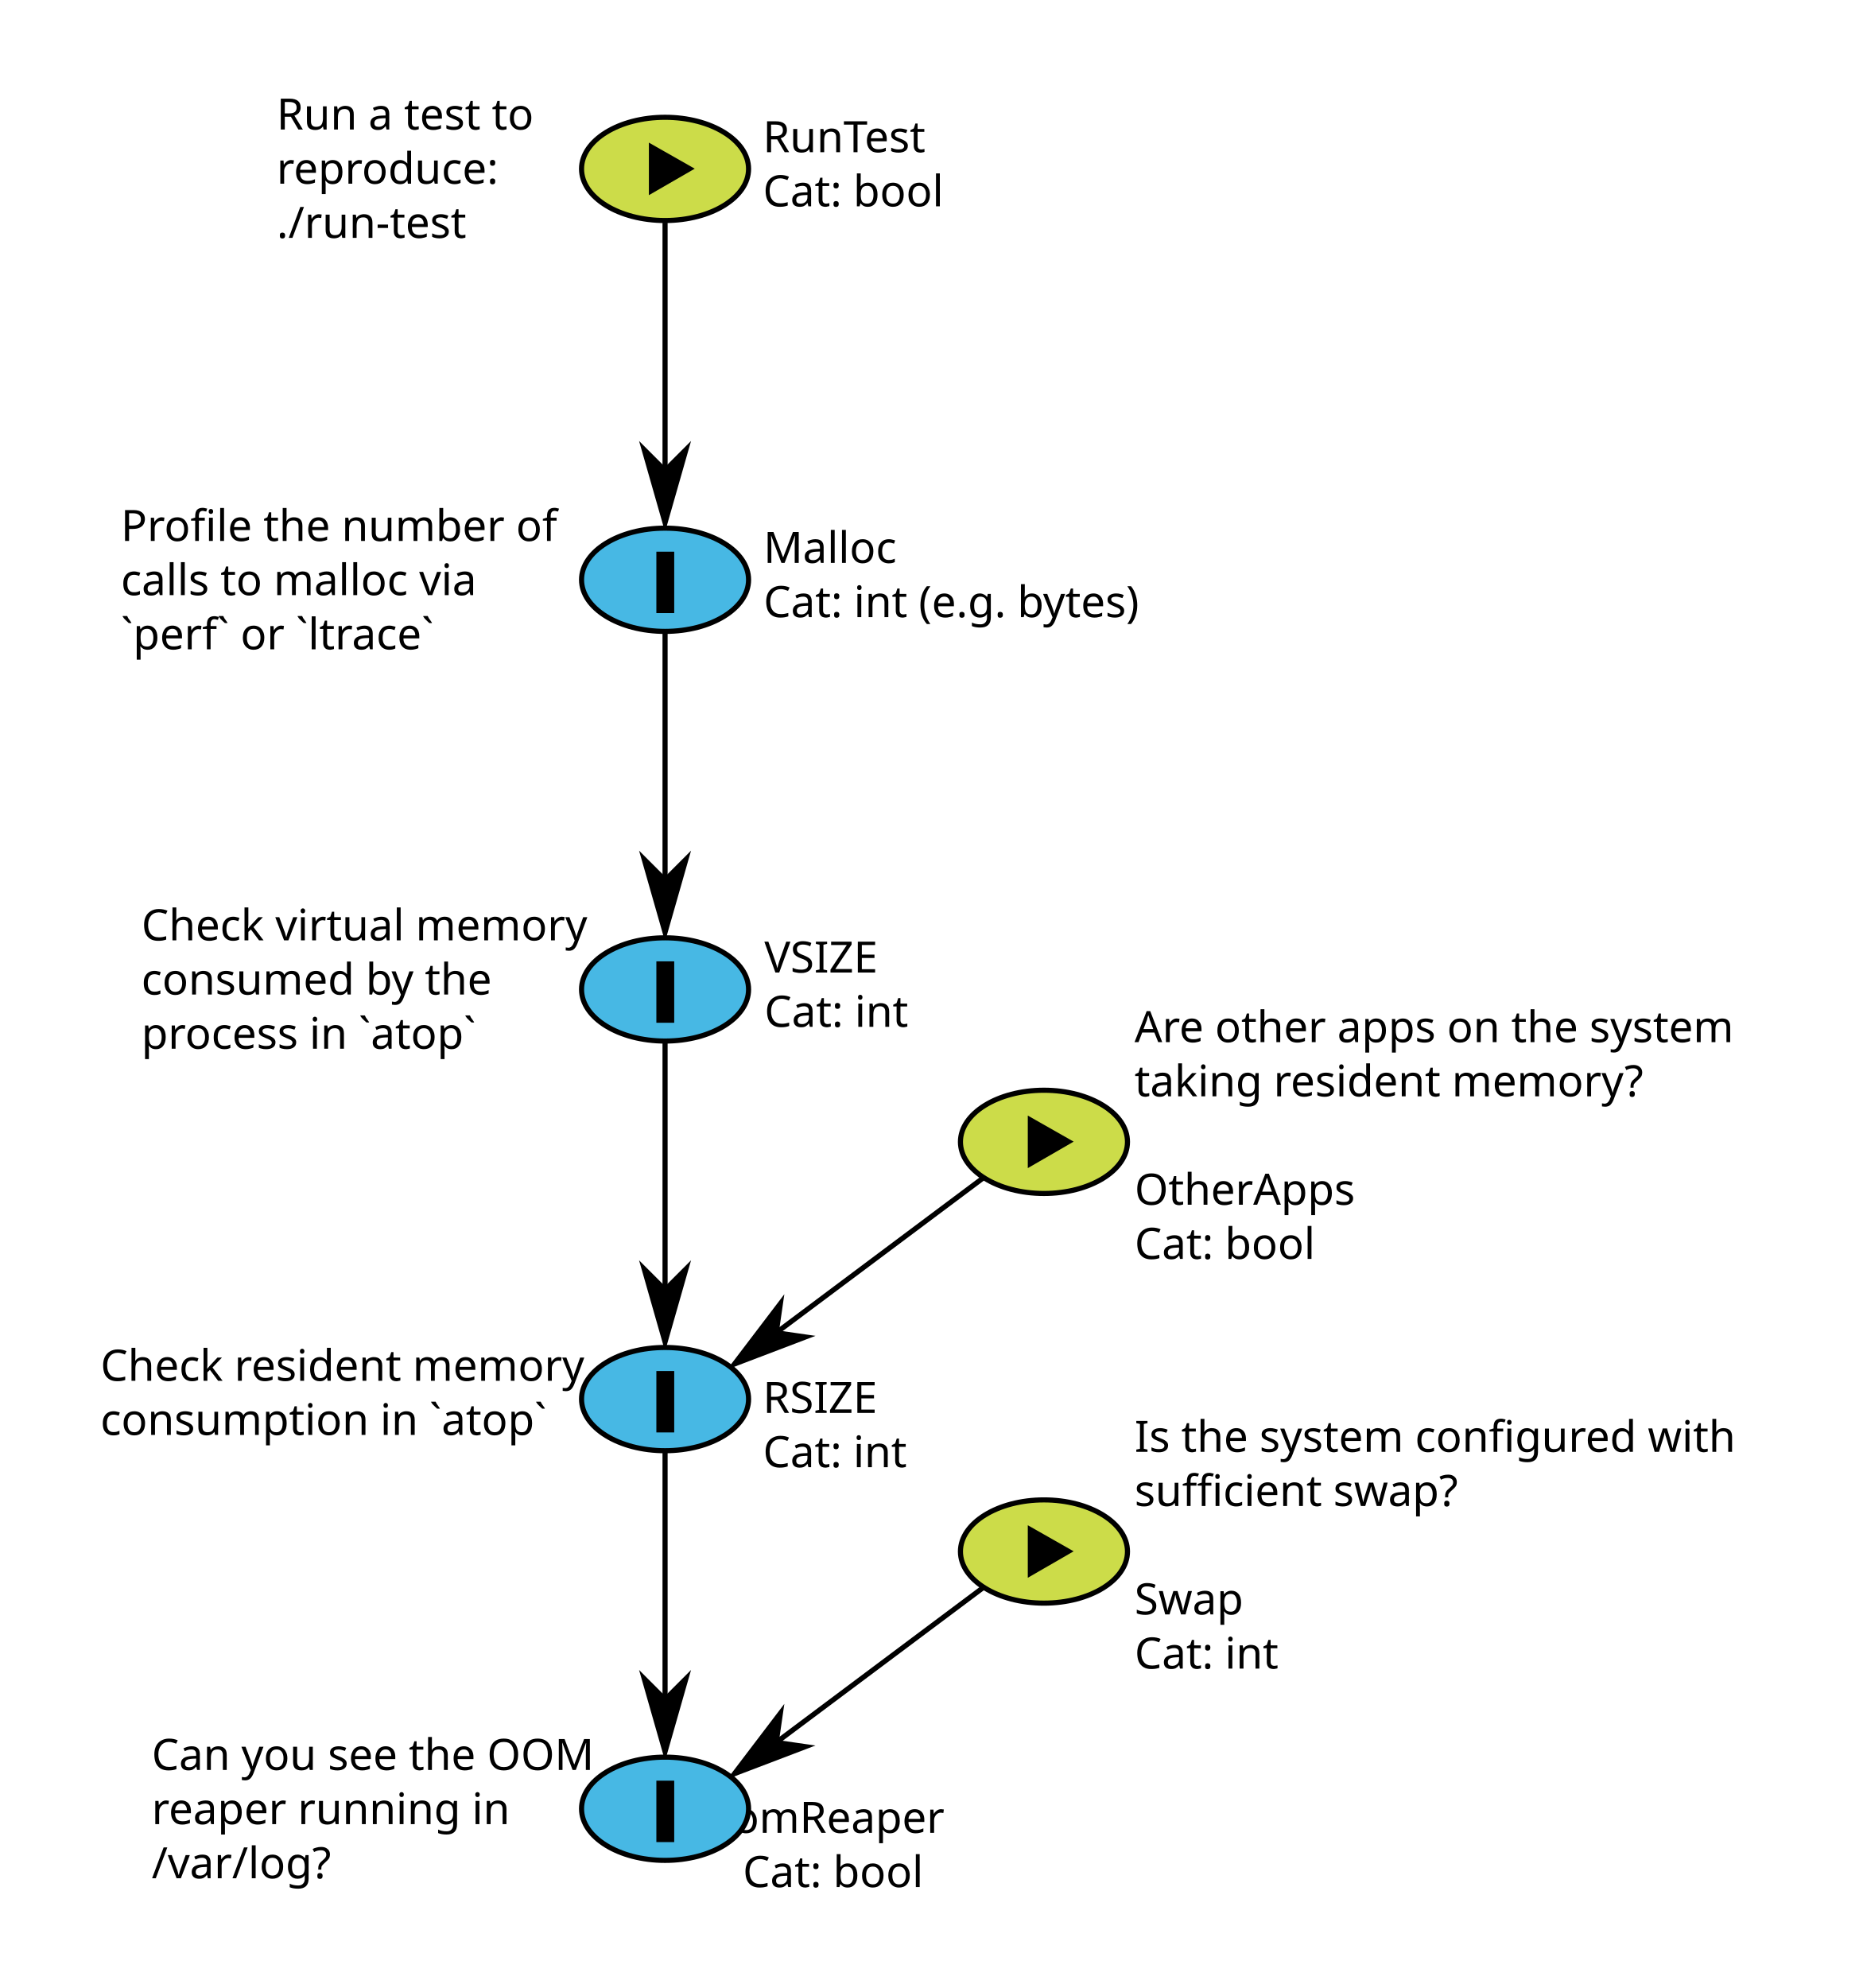
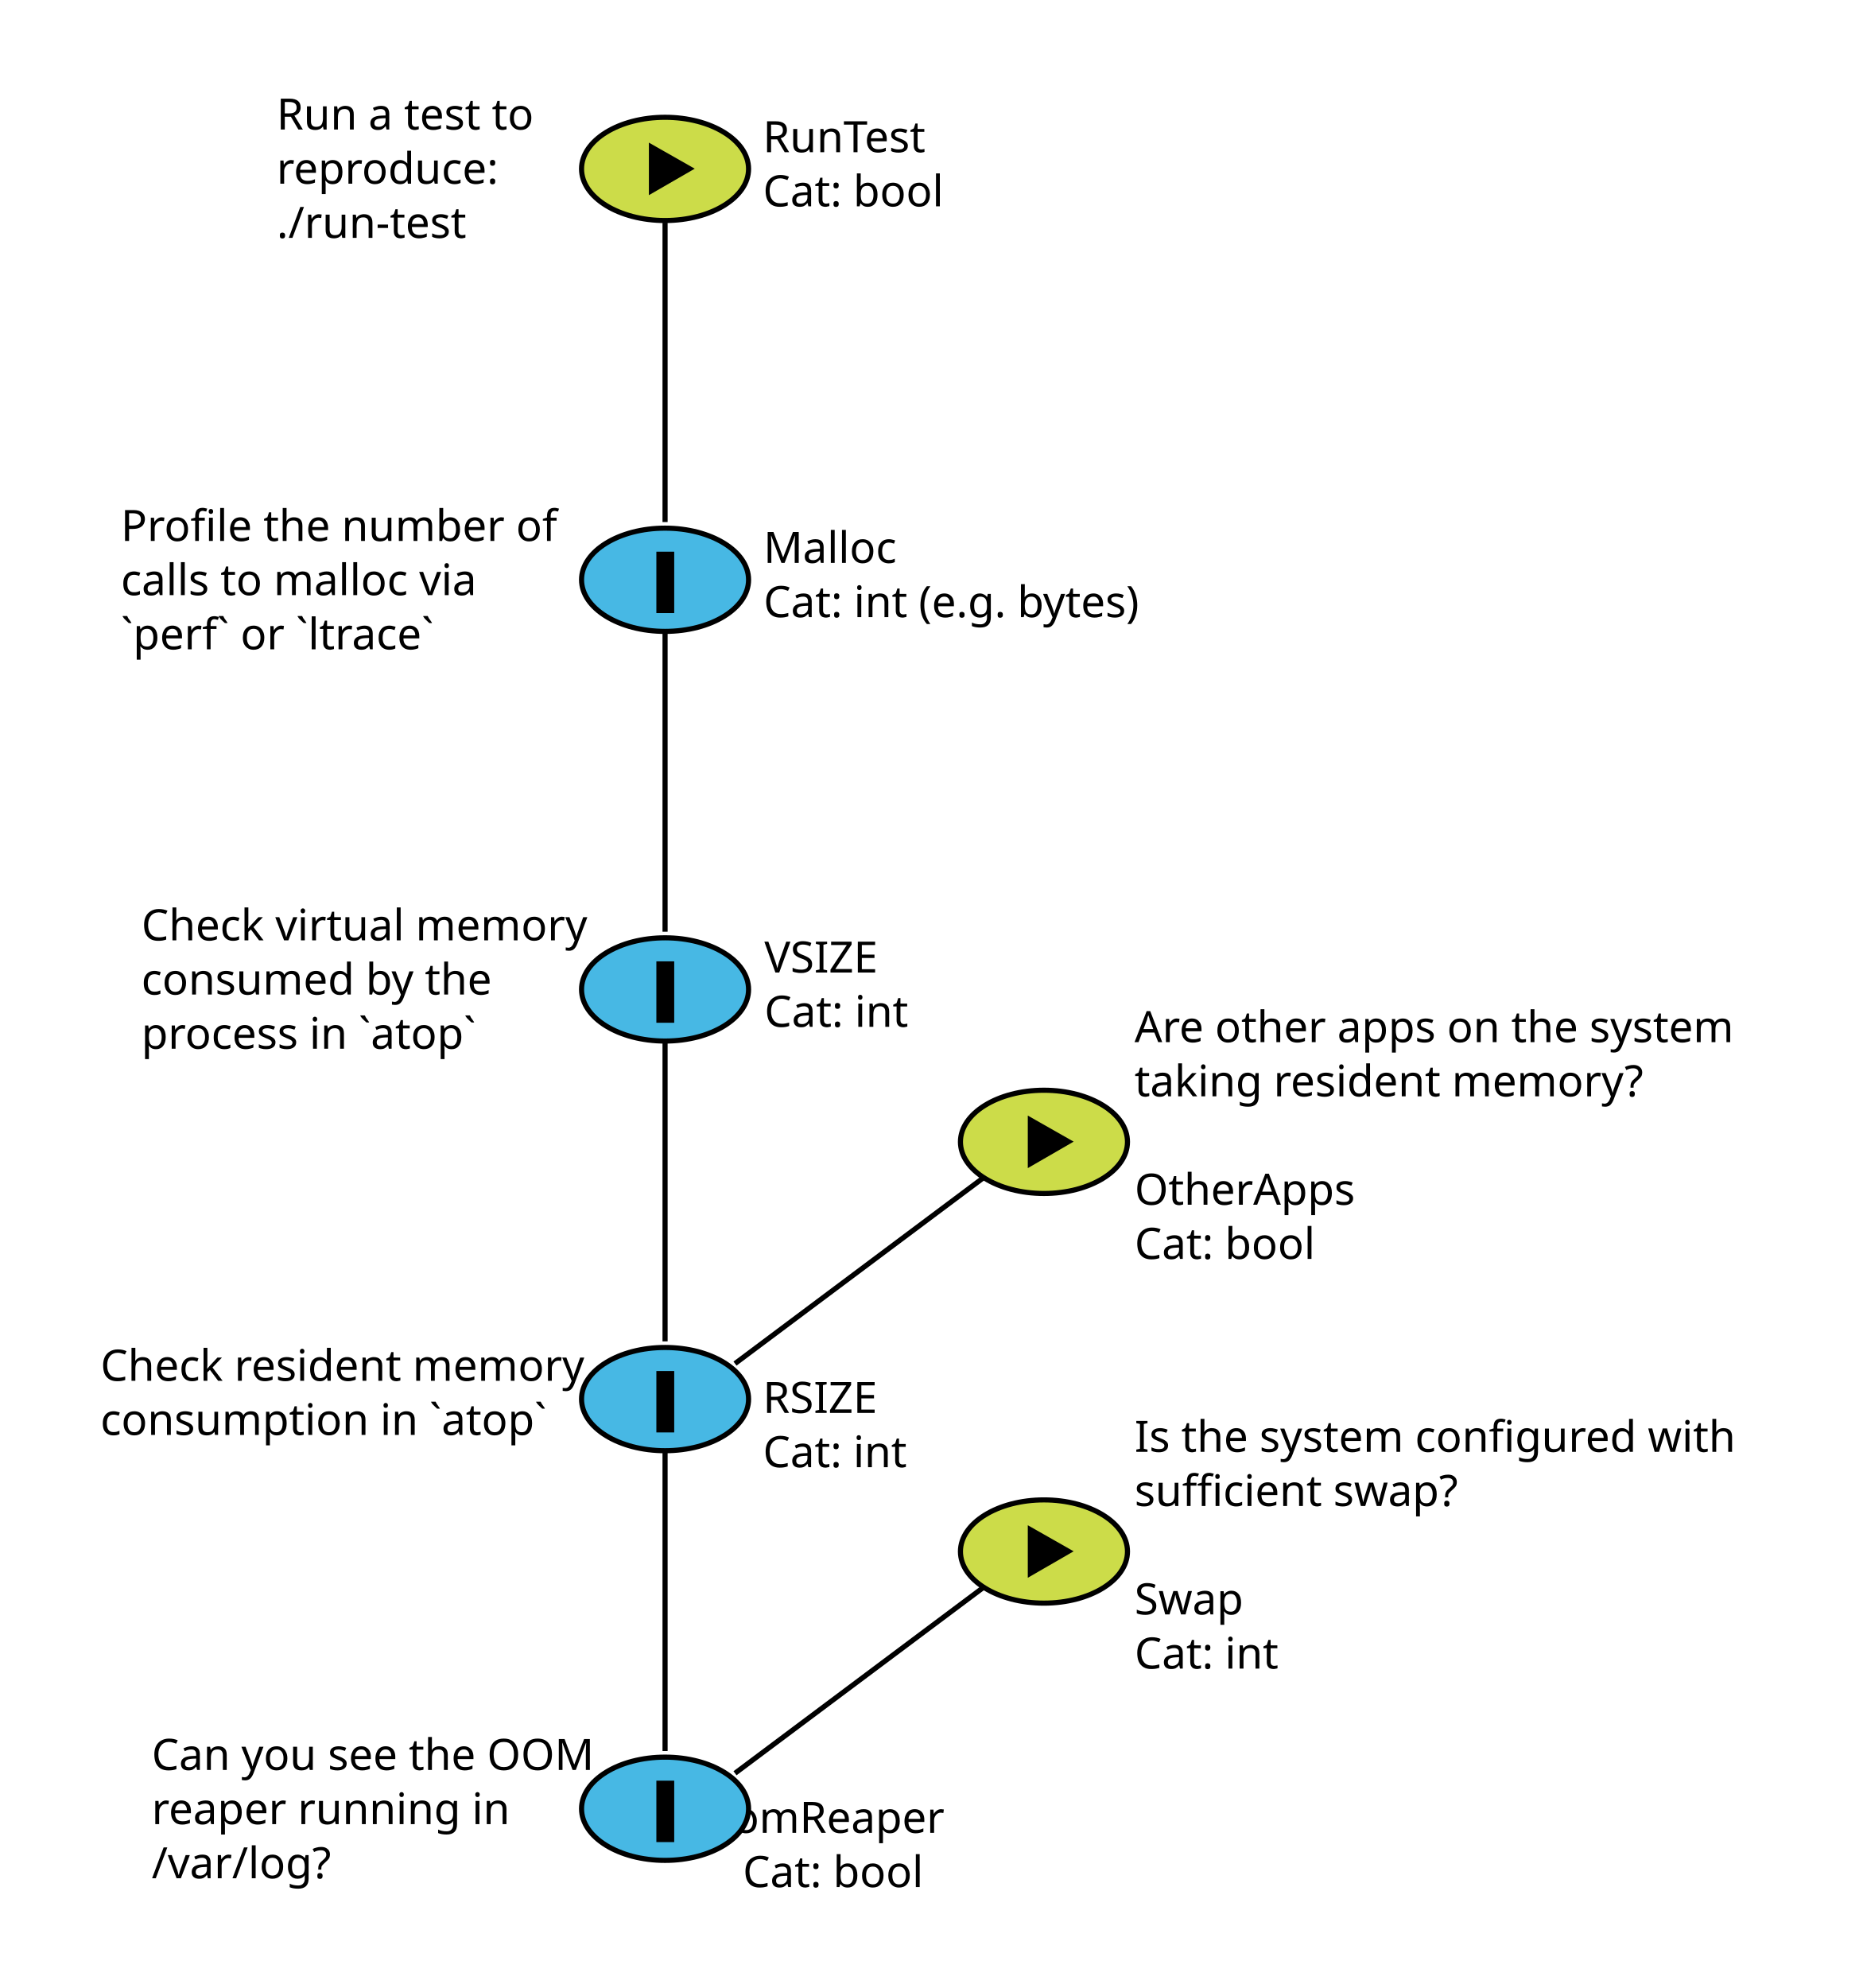
<svg xmlns="http://www.w3.org/2000/svg" width="181.881mm" height="194.111mm" viewBox="0 0 181.881 194.111" version="1.1" id="svg8707">
  <defs id="defs8704">
    <marker style="overflow:visible" id="Arrow1Lend" refX="0" refY="0" orient="auto">
      <path transform="matrix(-0.8,0,0,-0.8,-10,0)" style="fill:context-stroke;fill-rule:evenodd;stroke:context-stroke;stroke-width:1pt" d="M 0,0 5,-5 -12.5,0 5,5 Z" id="path18009" />
+     </marker>
+     <marker style="overflow:visible" id="Arrow1Lend_Fnone_S#000000" refX="0" refY="0" orient="auto">
+       <path transform="matrix(-0.8,0,0,-0.8,-10,0)" style="fill:#000000;fill-rule:evenodd;stroke:#000000;stroke-width:1pt" d="M 0,0 5,-5 -12.5,0 5,5 Z" id="path1317" />
    </marker>
  </defs>
  <g id="layer1" transform="translate(-6.451468,-8.664628)">
    <text xml:space="preserve" style="font-style:normal;font-variant:normal;font-weight:normal;font-stretch:normal;font-size:4.233px;line-height:1.25;font-family:'Ubuntu Mono';-inkscape-font-specification:'Ubuntu Mono';font-variant-ligatures:normal;font-variant-position:normal;font-variant-caps:normal;font-variant-numeric:normal;font-variant-alternates:normal;font-feature-settings:normal;text-indent:0;text-align:start;text-decoration:none;text-decoration-line:none;text-decoration-style:solid;text-decoration-color:#000000;letter-spacing:0px;word-spacing:0px;text-transform:none;writing-mode:lr-tb;direction:ltr;text-orientation:mixed;dominant-baseline:auto;baseline-shift:baseline;text-anchor:start;white-space:normal;shape-padding:0;opacity:1;vector-effect:none;fill:#000000;fill-opacity:1;stroke:none;stroke-width:0.265;stroke-linecap:butt;stroke-linejoin:miter;stroke-miterlimit:4;stroke-dasharray:none;stroke-dashoffset:0;stroke-opacity:1" x="33.464" y="21.31" id="text9365">
      <tspan style="text-align:start;text-anchor:start;stroke-width:0.265" x="33.464" y="21.31" id="tspan19878">Run a test to</tspan>
      <tspan style="text-align:start;text-anchor:start;stroke-width:0.265" x="33.464" y="26.602" id="tspan21244">reproduce:</tspan>
      <tspan style="text-align:start;text-anchor:start;stroke-width:0.265" x="33.464" y="31.894" id="tspan19876">./run-test</tspan>
    </text>
    <text xml:space="preserve" style="font-style:normal;font-variant:normal;font-weight:normal;font-stretch:normal;font-size:4.233px;line-height:1.25;font-family:'Ubuntu Mono';-inkscape-font-specification:'Ubuntu Mono';font-variant-ligatures:normal;font-variant-position:normal;font-variant-caps:normal;font-variant-numeric:normal;font-variant-alternates:normal;font-feature-settings:normal;text-indent:0;text-align:start;text-decoration:none;text-decoration-line:none;text-decoration-style:solid;text-decoration-color:#000000;letter-spacing:0px;word-spacing:0px;text-transform:none;writing-mode:lr-tb;direction:ltr;text-orientation:mixed;dominant-baseline:auto;baseline-shift:baseline;text-anchor:start;white-space:normal;shape-padding:0;opacity:1;vector-effect:none;fill:#000000;fill-opacity:1;stroke:none;stroke-width:0.265;stroke-linecap:butt;stroke-linejoin:miter;stroke-miterlimit:4;stroke-dasharray:none;stroke-dashoffset:0;stroke-opacity:1" x="80.95" y="23.523" id="text13084">
      <tspan id="tspan13082" style="text-align:start;text-anchor:start;stroke-width:0.265" x="80.95" y="23.523">RunTest</tspan>
      <tspan style="text-align:start;text-anchor:start;stroke-width:0.265" x="80.95" y="28.815" id="tspan15972">Cat: bool</tspan>
    </text>
    <g id="g13458" transform="translate(33.35844,-33.78455)">
      <ellipse style="font-variation-settings:normal;opacity:1;vector-effect:none;fill:#ccdc49;fill-opacity:1;fill-rule:evenodd;stroke:#000000;stroke-width:0.5;stroke-linecap:butt;stroke-linejoin:miter;stroke-miterlimit:4;stroke-dasharray:none;stroke-dashoffset:0;stroke-opacity:1;stop-color:#000000;stop-opacity:1" id="path8733" cx="38.035" cy="58.941" rx="8.155" ry="5.04" />
      <path style="opacity:1;vector-effect:none;fill:#000000;fill-opacity:1;stroke:#000000;stroke-width:0.5;stroke-linecap:butt;stroke-linejoin:miter;stroke-miterlimit:4;stroke-dasharray:none;stroke-dashoffset:0;stroke-opacity:1" d="m 36.706,56.805 v 4.268 l 3.725,-2.151 z" id="path13323" />
    </g>
    <text xml:space="preserve" style="font-style:normal;font-variant:normal;font-weight:normal;font-stretch:normal;font-size:4.233px;line-height:1.25;font-family:'Ubuntu Mono';-inkscape-font-specification:'Ubuntu Mono';font-variant-ligatures:normal;font-variant-position:normal;font-variant-caps:normal;font-variant-numeric:normal;font-variant-alternates:normal;font-feature-settings:normal;text-indent:0;text-align:start;text-decoration:none;text-decoration-line:none;text-decoration-style:solid;text-decoration-color:#000000;letter-spacing:0px;word-spacing:0px;text-transform:none;writing-mode:lr-tb;direction:ltr;text-orientation:mixed;dominant-baseline:auto;baseline-shift:baseline;text-anchor:start;white-space:normal;shape-padding:0;opacity:1;vector-effect:none;fill:#000000;fill-opacity:1;stroke:none;stroke-width:0.265;stroke-linecap:butt;stroke-linejoin:miter;stroke-miterlimit:4;stroke-dasharray:none;stroke-dashoffset:0;stroke-opacity:1" x="81.009" y="63.628" id="text18457">
      <tspan id="tspan18453" style="text-align:start;text-anchor:start;stroke-width:0.265" x="81.009" y="63.628">Malloc</tspan>
      <tspan style="text-align:start;text-anchor:start;stroke-width:0.265" x="81.009" y="68.92" id="tspan18455">Cat: int (e.g. bytes)</tspan>
    </text>
    <text xml:space="preserve" style="font-style:normal;font-variant:normal;font-weight:normal;font-stretch:normal;font-size:4.233px;line-height:1.25;font-family:'Ubuntu Mono';-inkscape-font-specification:'Ubuntu Mono';font-variant-ligatures:normal;font-variant-position:normal;font-variant-caps:normal;font-variant-numeric:normal;font-variant-alternates:normal;font-feature-settings:normal;text-indent:0;text-align:start;text-decoration:none;text-decoration-line:none;text-decoration-style:solid;text-decoration-color:#000000;letter-spacing:0px;word-spacing:0px;text-transform:none;writing-mode:lr-tb;direction:ltr;text-orientation:mixed;dominant-baseline:auto;baseline-shift:baseline;text-anchor:start;white-space:normal;shape-padding:0;opacity:1;vector-effect:none;fill:#000000;fill-opacity:1;stroke:none;stroke-width:0.265;stroke-linecap:butt;stroke-linejoin:miter;stroke-miterlimit:4;stroke-dasharray:none;stroke-dashoffset:0;stroke-opacity:1" x="18.257" y="61.481" id="text19666">
      <tspan id="tspan19664" style="stroke-width:0.265" x="18.257" y="61.481">Profile the number of</tspan>
      <tspan style="stroke-width:0.265" x="18.257" y="66.772" id="tspan19668">calls to malloc via</tspan>
      <tspan style="stroke-width:0.265" x="18.257" y="72.064" id="tspan19670">`perf` or `ltrace`</tspan>
    </text>
-     <path style="opacity:1;vector-effect:none;fill:none;fill-opacity:1;stroke:#000000;stroke-width:0.5;stroke-linecap:butt;stroke-linejoin:miter;stroke-miterlimit:4;stroke-dasharray:none;stroke-dashoffset:0;stroke-opacity:1;marker-end:url(#Arrow1Lend)" d="m 71.394,30.409 v 29.228" id="path21439" />
-     <path style="opacity:1;vector-effect:none;fill:none;fill-opacity:1;stroke:#000000;stroke-width:0.5;stroke-linecap:butt;stroke-linejoin:miter;stroke-miterlimit:4;stroke-dasharray:none;stroke-dashoffset:0;stroke-opacity:1;marker-end:url(#Arrow1Lend)" d="M 71.394,70.409 V 99.637" id="path21580" />
+     <path style="opacity:1;vector-effect:none;fill:none;fill-opacity:1;stroke:#000000;stroke-width:0.5;stroke-linecap:butt;stroke-linejoin:miter;stroke-miterlimit:4;stroke-dasharray:none;stroke-dashoffset:0;stroke-opacity:1;marker-end:url(#Arrow1Lend_Fnone_S#000000)" d="m 71.394,30.409 v 29.228" id="path21439" />
+     <path style="opacity:1;vector-effect:none;fill:none;fill-opacity:1;stroke:#000000;stroke-width:0.5;stroke-linecap:butt;stroke-linejoin:miter;stroke-miterlimit:4;stroke-dasharray:none;stroke-dashoffset:0;stroke-opacity:1;marker-end:url(#Arrow1Lend_Fnone_S#000000)" d="M 71.394,70.409 V 99.637" id="path21580" />
    <text xml:space="preserve" style="font-style:normal;font-variant:normal;font-weight:normal;font-stretch:normal;font-size:4.233px;line-height:1.25;font-family:'Ubuntu Mono';-inkscape-font-specification:'Ubuntu Mono';font-variant-ligatures:normal;font-variant-position:normal;font-variant-caps:normal;font-variant-numeric:normal;font-variant-alternates:normal;font-feature-settings:normal;text-indent:0;text-align:start;text-decoration:none;text-decoration-line:none;text-decoration-style:solid;text-decoration-color:#000000;letter-spacing:0px;word-spacing:0px;text-transform:none;writing-mode:lr-tb;direction:ltr;text-orientation:mixed;dominant-baseline:auto;baseline-shift:baseline;text-anchor:start;white-space:normal;shape-padding:0;opacity:1;vector-effect:none;fill:#000000;fill-opacity:1;stroke:none;stroke-width:0.265;stroke-linecap:butt;stroke-linejoin:miter;stroke-miterlimit:4;stroke-dasharray:none;stroke-dashoffset:0;stroke-opacity:1" x="81.09" y="103.628" id="text21688">
      <tspan id="tspan21684" style="text-align:start;text-anchor:start;stroke-width:0.265" x="81.09" y="103.628">VSIZE</tspan>
      <tspan style="text-align:start;text-anchor:start;stroke-width:0.265" x="81.09" y="108.92" id="tspan21686">Cat: int</tspan>
    </text>
    <text xml:space="preserve" style="font-style:normal;font-variant:normal;font-weight:normal;font-stretch:normal;font-size:4.233px;line-height:1.25;font-family:'Ubuntu Mono';-inkscape-font-specification:'Ubuntu Mono';font-variant-ligatures:normal;font-variant-position:normal;font-variant-caps:normal;font-variant-numeric:normal;font-variant-alternates:normal;font-feature-settings:normal;text-indent:0;text-align:start;text-decoration:none;text-decoration-line:none;text-decoration-style:solid;text-decoration-color:#000000;letter-spacing:0px;word-spacing:0px;text-transform:none;writing-mode:lr-tb;direction:ltr;text-orientation:mixed;dominant-baseline:auto;baseline-shift:baseline;text-anchor:start;white-space:normal;shape-padding:0;opacity:1;vector-effect:none;fill:#000000;fill-opacity:1;stroke:none;stroke-width:0.265;stroke-linecap:butt;stroke-linejoin:miter;stroke-miterlimit:4;stroke-dasharray:none;stroke-dashoffset:0;stroke-opacity:1" x="20.257" y="100.481" id="text22580">
      <tspan style="stroke-width:0.265" x="20.257" y="100.481" id="tspan22609">Check virtual memory</tspan>
      <tspan style="stroke-width:0.265" x="20.257" y="105.772" id="tspan23303">consumed by the</tspan>
      <tspan style="stroke-width:0.265" x="20.257" y="111.064" id="tspan22611">process in `atop`</tspan>
    </text>
    <text xml:space="preserve" style="font-style:normal;font-variant:normal;font-weight:normal;font-stretch:normal;font-size:4.233px;line-height:1.25;font-family:'Ubuntu Mono';-inkscape-font-specification:'Ubuntu Mono';font-variant-ligatures:normal;font-variant-position:normal;font-variant-caps:normal;font-variant-numeric:normal;font-variant-alternates:normal;font-feature-settings:normal;text-indent:0;text-align:start;text-decoration:none;text-decoration-line:none;text-decoration-style:solid;text-decoration-color:#000000;letter-spacing:0px;word-spacing:0px;text-transform:none;writing-mode:lr-tb;direction:ltr;text-orientation:mixed;dominant-baseline:auto;baseline-shift:baseline;text-anchor:start;white-space:normal;shape-padding:0;opacity:1;vector-effect:none;fill:#000000;fill-opacity:1;stroke:none;stroke-width:0.265;stroke-linecap:butt;stroke-linejoin:miter;stroke-miterlimit:4;stroke-dasharray:none;stroke-dashoffset:0;stroke-opacity:1" x="117.237" y="110.421" id="text23423">
      <tspan id="tspan23419" style="text-align:start;text-anchor:start;stroke-width:0.265" x="117.237" y="110.421">Are other apps on the system</tspan>
      <tspan style="text-align:start;text-anchor:start;stroke-width:0.265" x="117.237" y="115.713" id="tspan27053">taking resident memory?</tspan>
      <tspan style="text-align:start;text-anchor:start;stroke-width:0.265" x="117.237" y="121.005" id="tspan27157" />
      <tspan style="text-align:start;text-anchor:start;stroke-width:0.265" x="117.237" y="126.296" id="tspan25645">OtherApps</tspan>
      <tspan style="text-align:start;text-anchor:start;stroke-width:0.265" x="117.237" y="131.588" id="tspan23421">Cat: bool</tspan>
    </text>
    <g id="g23429" transform="translate(70.35844,61.21545)">
      <ellipse style="font-variation-settings:normal;opacity:1;vector-effect:none;fill:#ccdc49;fill-opacity:1;fill-rule:evenodd;stroke:#000000;stroke-width:0.5;stroke-linecap:butt;stroke-linejoin:miter;stroke-miterlimit:4;stroke-dasharray:none;stroke-dashoffset:0;stroke-opacity:1;stop-color:#000000;stop-opacity:1" id="ellipse23425" cx="38.035" cy="58.941" rx="8.155" ry="5.04" />
      <path style="opacity:1;vector-effect:none;fill:#000000;fill-opacity:1;stroke:#000000;stroke-width:0.5;stroke-linecap:butt;stroke-linejoin:miter;stroke-miterlimit:4;stroke-dasharray:none;stroke-dashoffset:0;stroke-opacity:1" d="m 36.706,56.805 v 4.268 l 3.725,-2.151 z" id="path23427" />
    </g>
-     <path style="opacity:1;vector-effect:none;fill:none;fill-opacity:1;stroke:#000000;stroke-width:0.5;stroke-linecap:butt;stroke-linejoin:miter;stroke-miterlimit:4;stroke-dasharray:none;stroke-dashoffset:0;stroke-opacity:1;marker-end:url(#Arrow1Lend)" d="m 71.394,110.409 v 29.228" id="path25133" />
+     <path style="opacity:1;vector-effect:none;fill:none;fill-opacity:1;stroke:#000000;stroke-width:0.5;stroke-linecap:butt;stroke-linejoin:miter;stroke-miterlimit:4;stroke-dasharray:none;stroke-dashoffset:0;stroke-opacity:1;marker-end:url(#Arrow1Lend_Fnone_S#000000)" d="m 71.394,110.409 v 29.228" id="path25133" />
    <text xml:space="preserve" style="font-style:normal;font-variant:normal;font-weight:normal;font-stretch:normal;font-size:4.233px;line-height:1.25;font-family:'Ubuntu Mono';-inkscape-font-specification:'Ubuntu Mono';font-variant-ligatures:normal;font-variant-position:normal;font-variant-caps:normal;font-variant-numeric:normal;font-variant-alternates:normal;font-feature-settings:normal;text-indent:0;text-align:start;text-decoration:none;text-decoration-line:none;text-decoration-style:solid;text-decoration-color:#000000;letter-spacing:0px;word-spacing:0px;text-transform:none;writing-mode:lr-tb;direction:ltr;text-orientation:mixed;dominant-baseline:auto;baseline-shift:baseline;text-anchor:start;white-space:normal;shape-padding:0;opacity:1;vector-effect:none;fill:#000000;fill-opacity:1;stroke:none;stroke-width:0.265;stroke-linecap:butt;stroke-linejoin:miter;stroke-miterlimit:4;stroke-dasharray:none;stroke-dashoffset:0;stroke-opacity:1" x="80.95" y="146.628" id="text25139">
      <tspan id="tspan25135" style="text-align:start;text-anchor:start;stroke-width:0.265" x="80.95" y="146.628">RSIZE</tspan>
      <tspan style="text-align:start;text-anchor:start;stroke-width:0.265" x="80.95" y="151.92" id="tspan25137">Cat: int</tspan>
    </text>
    <text xml:space="preserve" style="font-style:normal;font-variant:normal;font-weight:normal;font-stretch:normal;font-size:4.233px;line-height:1.25;font-family:'Ubuntu Mono';-inkscape-font-specification:'Ubuntu Mono';font-variant-ligatures:normal;font-variant-position:normal;font-variant-caps:normal;font-variant-numeric:normal;font-variant-alternates:normal;font-feature-settings:normal;text-indent:0;text-align:start;text-decoration:none;text-decoration-line:none;text-decoration-style:solid;text-decoration-color:#000000;letter-spacing:0px;word-spacing:0px;text-transform:none;writing-mode:lr-tb;direction:ltr;text-orientation:mixed;dominant-baseline:auto;baseline-shift:baseline;text-anchor:start;white-space:normal;shape-padding:0;opacity:1;vector-effect:none;fill:#000000;fill-opacity:1;stroke:none;stroke-width:0.265;stroke-linecap:butt;stroke-linejoin:miter;stroke-miterlimit:4;stroke-dasharray:none;stroke-dashoffset:0;stroke-opacity:1" x="16.257" y="143.481" id="text25517">
      <tspan style="stroke-width:0.265" x="16.257" y="143.481" id="tspan25511">Check resident memory</tspan>
      <tspan style="stroke-width:0.265" x="16.257" y="148.772" id="tspan25515">consumption in `atop`</tspan>
    </text>
-     <path style="opacity:1;vector-effect:none;fill:none;fill-opacity:1;stroke:#000000;stroke-width:0.5;stroke-linecap:butt;stroke-linejoin:miter;stroke-miterlimit:4;stroke-dasharray:none;stroke-dashoffset:0;stroke-opacity:1;marker-end:url(#Arrow1Lend)" d="M 102.394,123.728 78.224,141.807" id="path27239" />
+     <path style="opacity:1;vector-effect:none;fill:none;fill-opacity:1;stroke:#000000;stroke-width:0.5;stroke-linecap:butt;stroke-linejoin:miter;stroke-miterlimit:4;stroke-dasharray:none;stroke-dashoffset:0;stroke-opacity:1;marker-end:url(#Arrow1Lend_Fnone_S#000000)" d="M 102.394,123.728 78.224,141.807" id="path27239" />
    <g id="g28257" transform="translate(70.35844,101.2155)">
      <ellipse style="font-variation-settings:normal;opacity:1;vector-effect:none;fill:#ccdc49;fill-opacity:1;fill-rule:evenodd;stroke:#000000;stroke-width:0.5;stroke-linecap:butt;stroke-linejoin:miter;stroke-miterlimit:4;stroke-dasharray:none;stroke-dashoffset:0;stroke-opacity:1;stop-color:#000000;stop-opacity:1" id="ellipse28253" cx="38.035" cy="58.941" rx="8.155" ry="5.04" />
      <path style="opacity:1;vector-effect:none;fill:#000000;fill-opacity:1;stroke:#000000;stroke-width:0.5;stroke-linecap:butt;stroke-linejoin:miter;stroke-miterlimit:4;stroke-dasharray:none;stroke-dashoffset:0;stroke-opacity:1" d="m 36.706,56.805 v 4.268 l 3.725,-2.151 z" id="path28255" />
    </g>
-     <path style="opacity:1;vector-effect:none;fill:none;fill-opacity:1;stroke:#000000;stroke-width:0.5;stroke-linecap:butt;stroke-linejoin:miter;stroke-miterlimit:4;stroke-dasharray:none;stroke-dashoffset:0;stroke-opacity:1;marker-end:url(#Arrow1Lend)" d="m 71.394,150.409 v 29.228" id="path28261" />
-     <path style="opacity:1;vector-effect:none;fill:none;fill-opacity:1;stroke:#000000;stroke-width:0.5;stroke-linecap:butt;stroke-linejoin:miter;stroke-miterlimit:4;stroke-dasharray:none;stroke-dashoffset:0;stroke-opacity:1;marker-end:url(#Arrow1Lend)" d="M 102.394,163.728 78.224,181.807" id="path28263" />
+     <path style="opacity:1;vector-effect:none;fill:none;fill-opacity:1;stroke:#000000;stroke-width:0.5;stroke-linecap:butt;stroke-linejoin:miter;stroke-miterlimit:4;stroke-dasharray:none;stroke-dashoffset:0;stroke-opacity:1;marker-end:url(#Arrow1Lend_Fnone_S#000000)" d="m 71.394,150.409 v 29.228" id="path28261" />
+     <path style="opacity:1;vector-effect:none;fill:none;fill-opacity:1;stroke:#000000;stroke-width:0.5;stroke-linecap:butt;stroke-linejoin:miter;stroke-miterlimit:4;stroke-dasharray:none;stroke-dashoffset:0;stroke-opacity:1;marker-end:url(#Arrow1Lend_Fnone_S#000000)" d="M 102.394,163.728 78.224,181.807" id="path28263" />
    <text xml:space="preserve" style="font-style:normal;font-variant:normal;font-weight:normal;font-stretch:normal;font-size:4.233px;line-height:1.25;font-family:'Ubuntu Mono';-inkscape-font-specification:'Ubuntu Mono';font-variant-ligatures:normal;font-variant-position:normal;font-variant-caps:normal;font-variant-numeric:normal;font-variant-alternates:normal;font-feature-settings:normal;text-indent:0;text-align:center;text-decoration:none;text-decoration-line:none;text-decoration-style:solid;text-decoration-color:#000000;letter-spacing:0px;word-spacing:0px;text-transform:none;writing-mode:lr-tb;direction:ltr;text-orientation:mixed;dominant-baseline:auto;baseline-shift:baseline;text-anchor:middle;white-space:normal;shape-padding:0;opacity:1;vector-effect:none;fill:#000000;fill-opacity:1;stroke:none;stroke-width:0.265;stroke-linecap:butt;stroke-linejoin:miter;stroke-miterlimit:4;stroke-dasharray:none;stroke-dashoffset:0;stroke-opacity:1" x="90.547" y="187.628" id="text28269">
      <tspan id="tspan28265" style="text-align:center;text-anchor:middle;stroke-width:0.265" x="90.547" y="187.628">OomReaper</tspan>
      <tspan style="text-align:center;text-anchor:middle;stroke-width:0.265" x="90.547" y="192.92" id="tspan28267">Cat: bool</tspan>
    </text>
    <text xml:space="preserve" style="font-style:normal;font-variant:normal;font-weight:normal;font-stretch:normal;font-size:4.233px;line-height:1.25;font-family:'Ubuntu Mono';-inkscape-font-specification:'Ubuntu Mono';font-variant-ligatures:normal;font-variant-position:normal;font-variant-caps:normal;font-variant-numeric:normal;font-variant-alternates:normal;font-feature-settings:normal;text-indent:0;text-align:start;text-decoration:none;text-decoration-line:none;text-decoration-style:solid;text-decoration-color:#000000;letter-spacing:0px;word-spacing:0px;text-transform:none;writing-mode:lr-tb;direction:ltr;text-orientation:mixed;dominant-baseline:auto;baseline-shift:baseline;text-anchor:start;white-space:normal;shape-padding:0;opacity:1;vector-effect:none;fill:#000000;fill-opacity:1;stroke:none;stroke-width:0.265;stroke-linecap:butt;stroke-linejoin:miter;stroke-miterlimit:4;stroke-dasharray:none;stroke-dashoffset:0;stroke-opacity:1" x="21.257" y="181.481" id="text29095">
      <tspan style="stroke-width:0.265" x="21.257" y="181.481" id="tspan29093">Can you see the OOM</tspan>
      <tspan style="stroke-width:0.265" x="21.257" y="186.772" id="tspan29121">reaper running in</tspan>
      <tspan style="stroke-width:0.265" x="21.257" y="192.064" id="tspan29123">/var/log?</tspan>
    </text>
    <text xml:space="preserve" style="font-style:normal;font-variant:normal;font-weight:normal;font-stretch:normal;font-size:4.233px;line-height:1.25;font-family:'Ubuntu Mono';-inkscape-font-specification:'Ubuntu Mono';font-variant-ligatures:normal;font-variant-position:normal;font-variant-caps:normal;font-variant-numeric:normal;font-variant-alternates:normal;font-feature-settings:normal;text-indent:0;text-align:start;text-decoration:none;text-decoration-line:none;text-decoration-style:solid;text-decoration-color:#000000;letter-spacing:0px;word-spacing:0px;text-transform:none;writing-mode:lr-tb;direction:ltr;text-orientation:mixed;dominant-baseline:auto;baseline-shift:baseline;text-anchor:start;white-space:normal;shape-padding:0;opacity:1;vector-effect:none;fill:#000000;fill-opacity:1;stroke:none;stroke-width:0.265;stroke-linecap:butt;stroke-linejoin:miter;stroke-miterlimit:4;stroke-dasharray:none;stroke-dashoffset:0;stroke-opacity:1" x="117.237" y="150.421" id="text29965">
      <tspan style="text-align:start;text-anchor:start;stroke-width:0.265" x="117.237" y="150.421" id="tspan29957">Is the system configured with</tspan>
      <tspan style="text-align:start;text-anchor:start;stroke-width:0.265" x="117.237" y="155.713" id="tspan31231">sufficient swap?</tspan>
      <tspan style="text-align:start;text-anchor:start;stroke-width:0.265" x="117.237" y="161.005" id="tspan29959" />
      <tspan style="text-align:start;text-anchor:start;stroke-width:0.265" x="117.237" y="166.296" id="tspan29961">Swap</tspan>
      <tspan style="text-align:start;text-anchor:start;stroke-width:0.265" x="117.237" y="171.588" id="tspan29963">Cat: int</tspan>
    </text>
    <g id="g36152">
      <ellipse style="font-variation-settings:normal;opacity:1;vector-effect:none;fill:#47b8e4;fill-opacity:1;fill-rule:evenodd;stroke:#000000;stroke-width:0.5;stroke-linecap:butt;stroke-linejoin:miter;stroke-miterlimit:4;stroke-dasharray:none;stroke-dashoffset:0;stroke-opacity:1;stop-color:#000000;stop-opacity:1" id="ellipse28259" cx="71.394" cy="185.274" rx="8.155" ry="5.04" />
      <rect style="font-variation-settings:normal;opacity:1;vector-effect:none;fill:#000000;fill-opacity:1;fill-rule:evenodd;stroke:#000000;stroke-width:0.5;stroke-linecap:butt;stroke-linejoin:miter;stroke-miterlimit:4;stroke-dasharray:none;stroke-dashoffset:0;stroke-opacity:1;stop-color:#000000;stop-opacity:1" id="rect35876" width="1.243" height="5.497" x="70.795" y="182.782" />
    </g>
    <g id="g36148">
      <ellipse style="font-variation-settings:normal;opacity:1;vector-effect:none;fill:#47b8e4;fill-opacity:1;fill-rule:evenodd;stroke:#000000;stroke-width:0.5;stroke-linecap:butt;stroke-linejoin:miter;stroke-miterlimit:4;stroke-dasharray:none;stroke-dashoffset:0;stroke-opacity:1;stop-color:#000000;stop-opacity:1" id="ellipse25131" cx="71.394" cy="145.274" rx="8.155" ry="5.04" />
      <rect style="font-variation-settings:normal;opacity:1;vector-effect:none;fill:#000000;fill-opacity:1;fill-rule:evenodd;stroke:#000000;stroke-width:0.5;stroke-linecap:butt;stroke-linejoin:miter;stroke-miterlimit:4;stroke-dasharray:none;stroke-dashoffset:0;stroke-opacity:1;stop-color:#000000;stop-opacity:1" id="rect36132" width="1.243" height="5.497" x="70.795" y="142.782" />
    </g>
    <g id="g36144">
      <ellipse style="font-variation-settings:normal;opacity:1;vector-effect:none;fill:#47b8e4;fill-opacity:1;fill-rule:evenodd;stroke:#000000;stroke-width:0.5;stroke-linecap:butt;stroke-linejoin:miter;stroke-miterlimit:4;stroke-dasharray:none;stroke-dashoffset:0;stroke-opacity:1;stop-color:#000000;stop-opacity:1" id="ellipse21578" cx="71.394" cy="105.274" rx="8.155" ry="5.04" />
      <rect style="font-variation-settings:normal;opacity:1;vector-effect:none;fill:#000000;fill-opacity:1;fill-rule:evenodd;stroke:#000000;stroke-width:0.5;stroke-linecap:butt;stroke-linejoin:miter;stroke-miterlimit:4;stroke-dasharray:none;stroke-dashoffset:0;stroke-opacity:1;stop-color:#000000;stop-opacity:1" id="rect36134" width="1.243" height="5.497" x="70.795" y="102.782" />
    </g>
    <g id="g36140">
      <ellipse style="font-variation-settings:normal;opacity:1;vector-effect:none;fill:#47b8e4;fill-opacity:1;fill-rule:evenodd;stroke:#000000;stroke-width:0.5;stroke-linecap:butt;stroke-linejoin:miter;stroke-miterlimit:4;stroke-dasharray:none;stroke-dashoffset:0;stroke-opacity:1;stop-color:#000000;stop-opacity:1" id="ellipse10775" cx="71.394" cy="65.274" rx="8.155" ry="5.04" />
      <rect style="font-variation-settings:normal;opacity:1;vector-effect:none;fill:#000000;fill-opacity:1;fill-rule:evenodd;stroke:#000000;stroke-width:0.5;stroke-linecap:butt;stroke-linejoin:miter;stroke-miterlimit:4;stroke-dasharray:none;stroke-dashoffset:0;stroke-opacity:1;stop-color:#000000;stop-opacity:1" id="rect36136" width="1.243" height="5.497" x="70.795" y="62.782" />
    </g>
  </g>
</svg>
